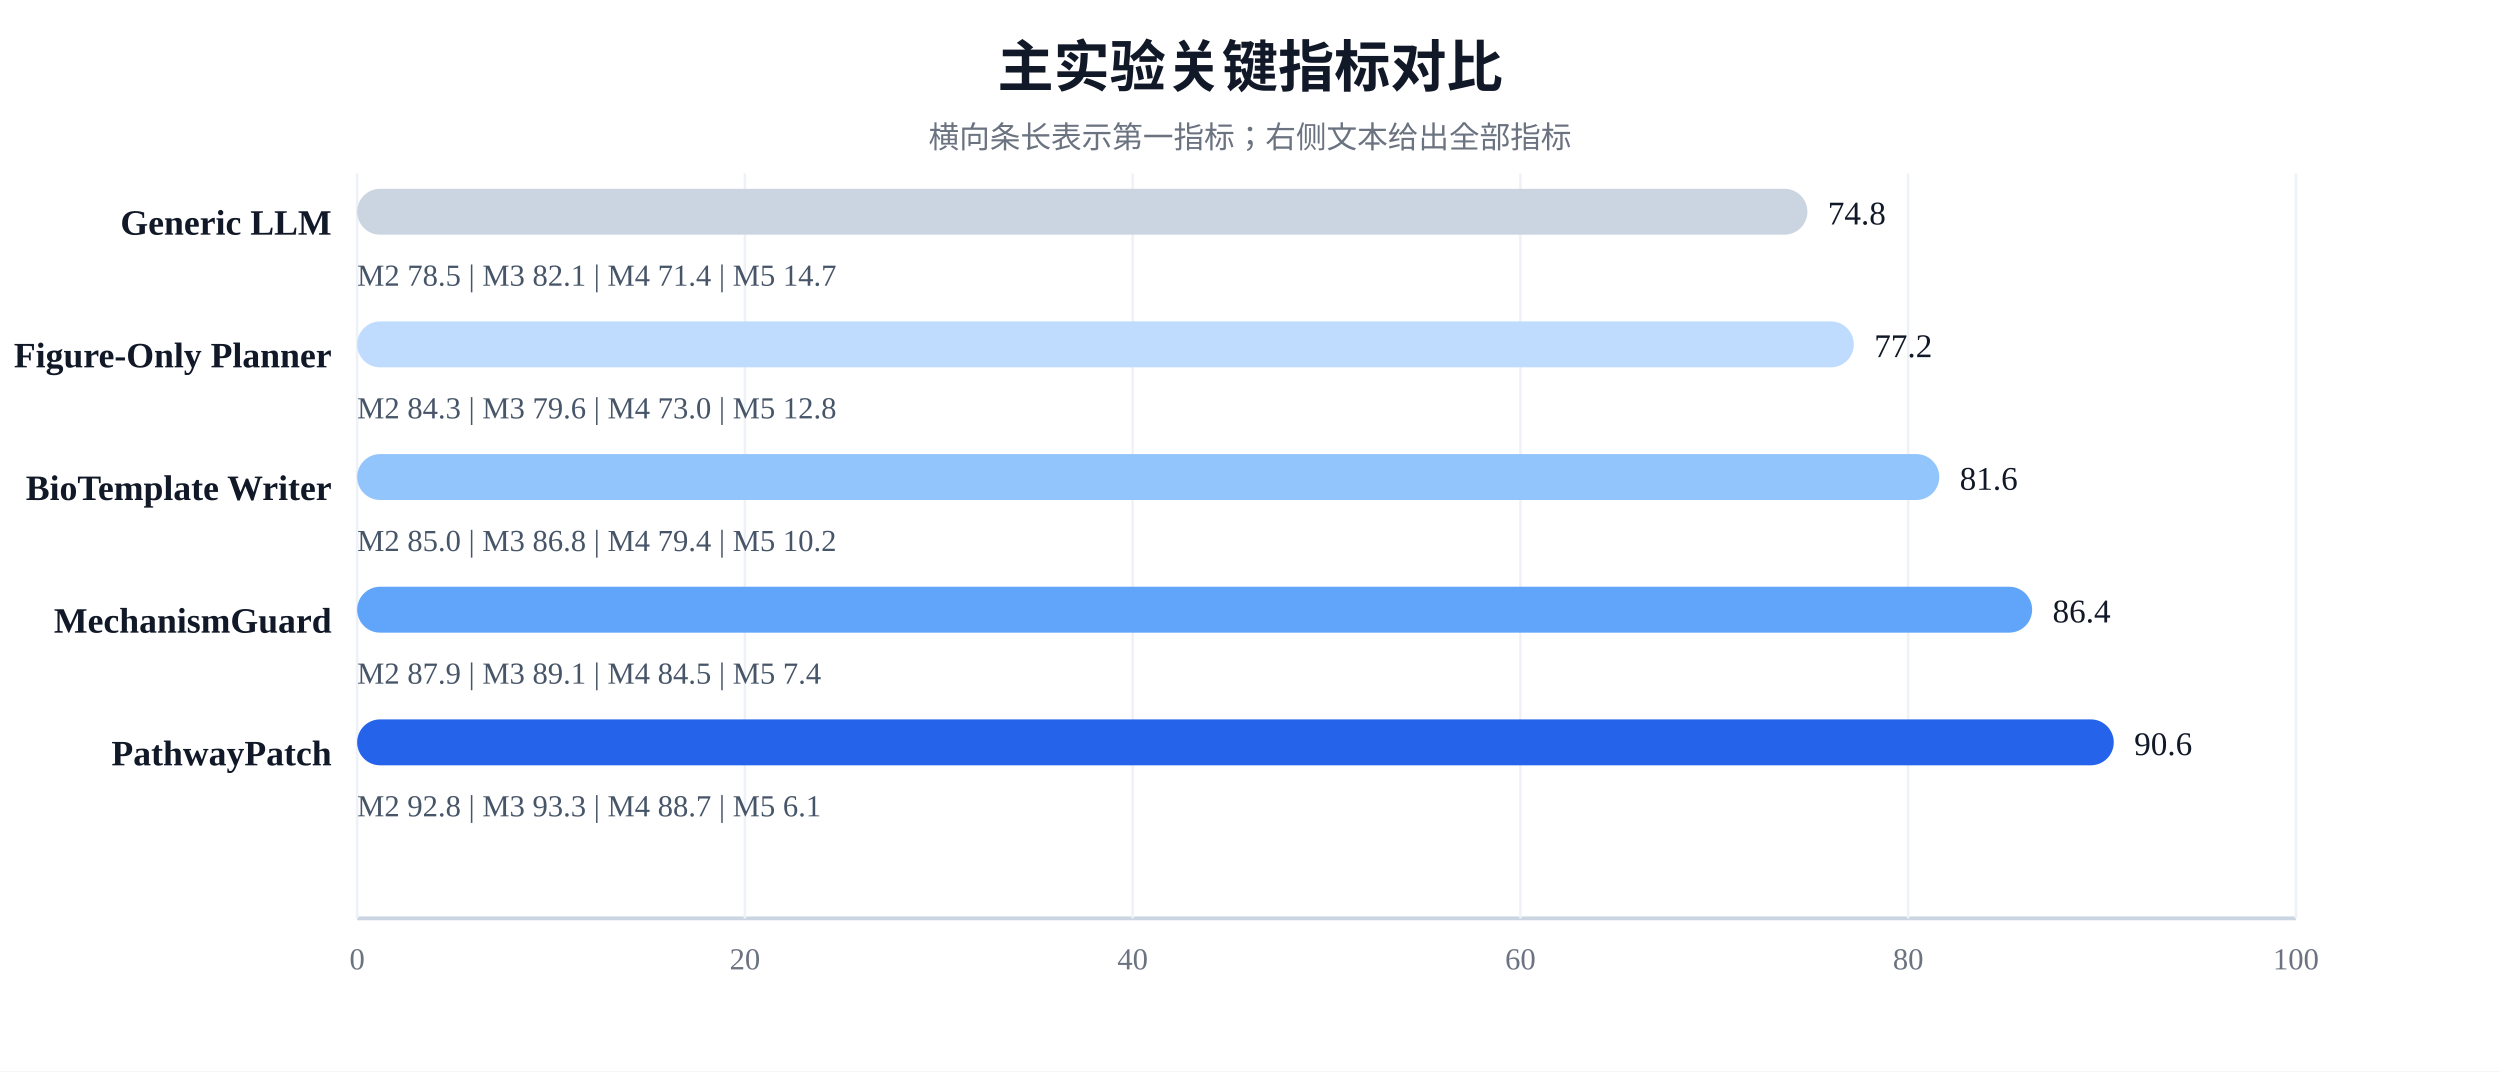
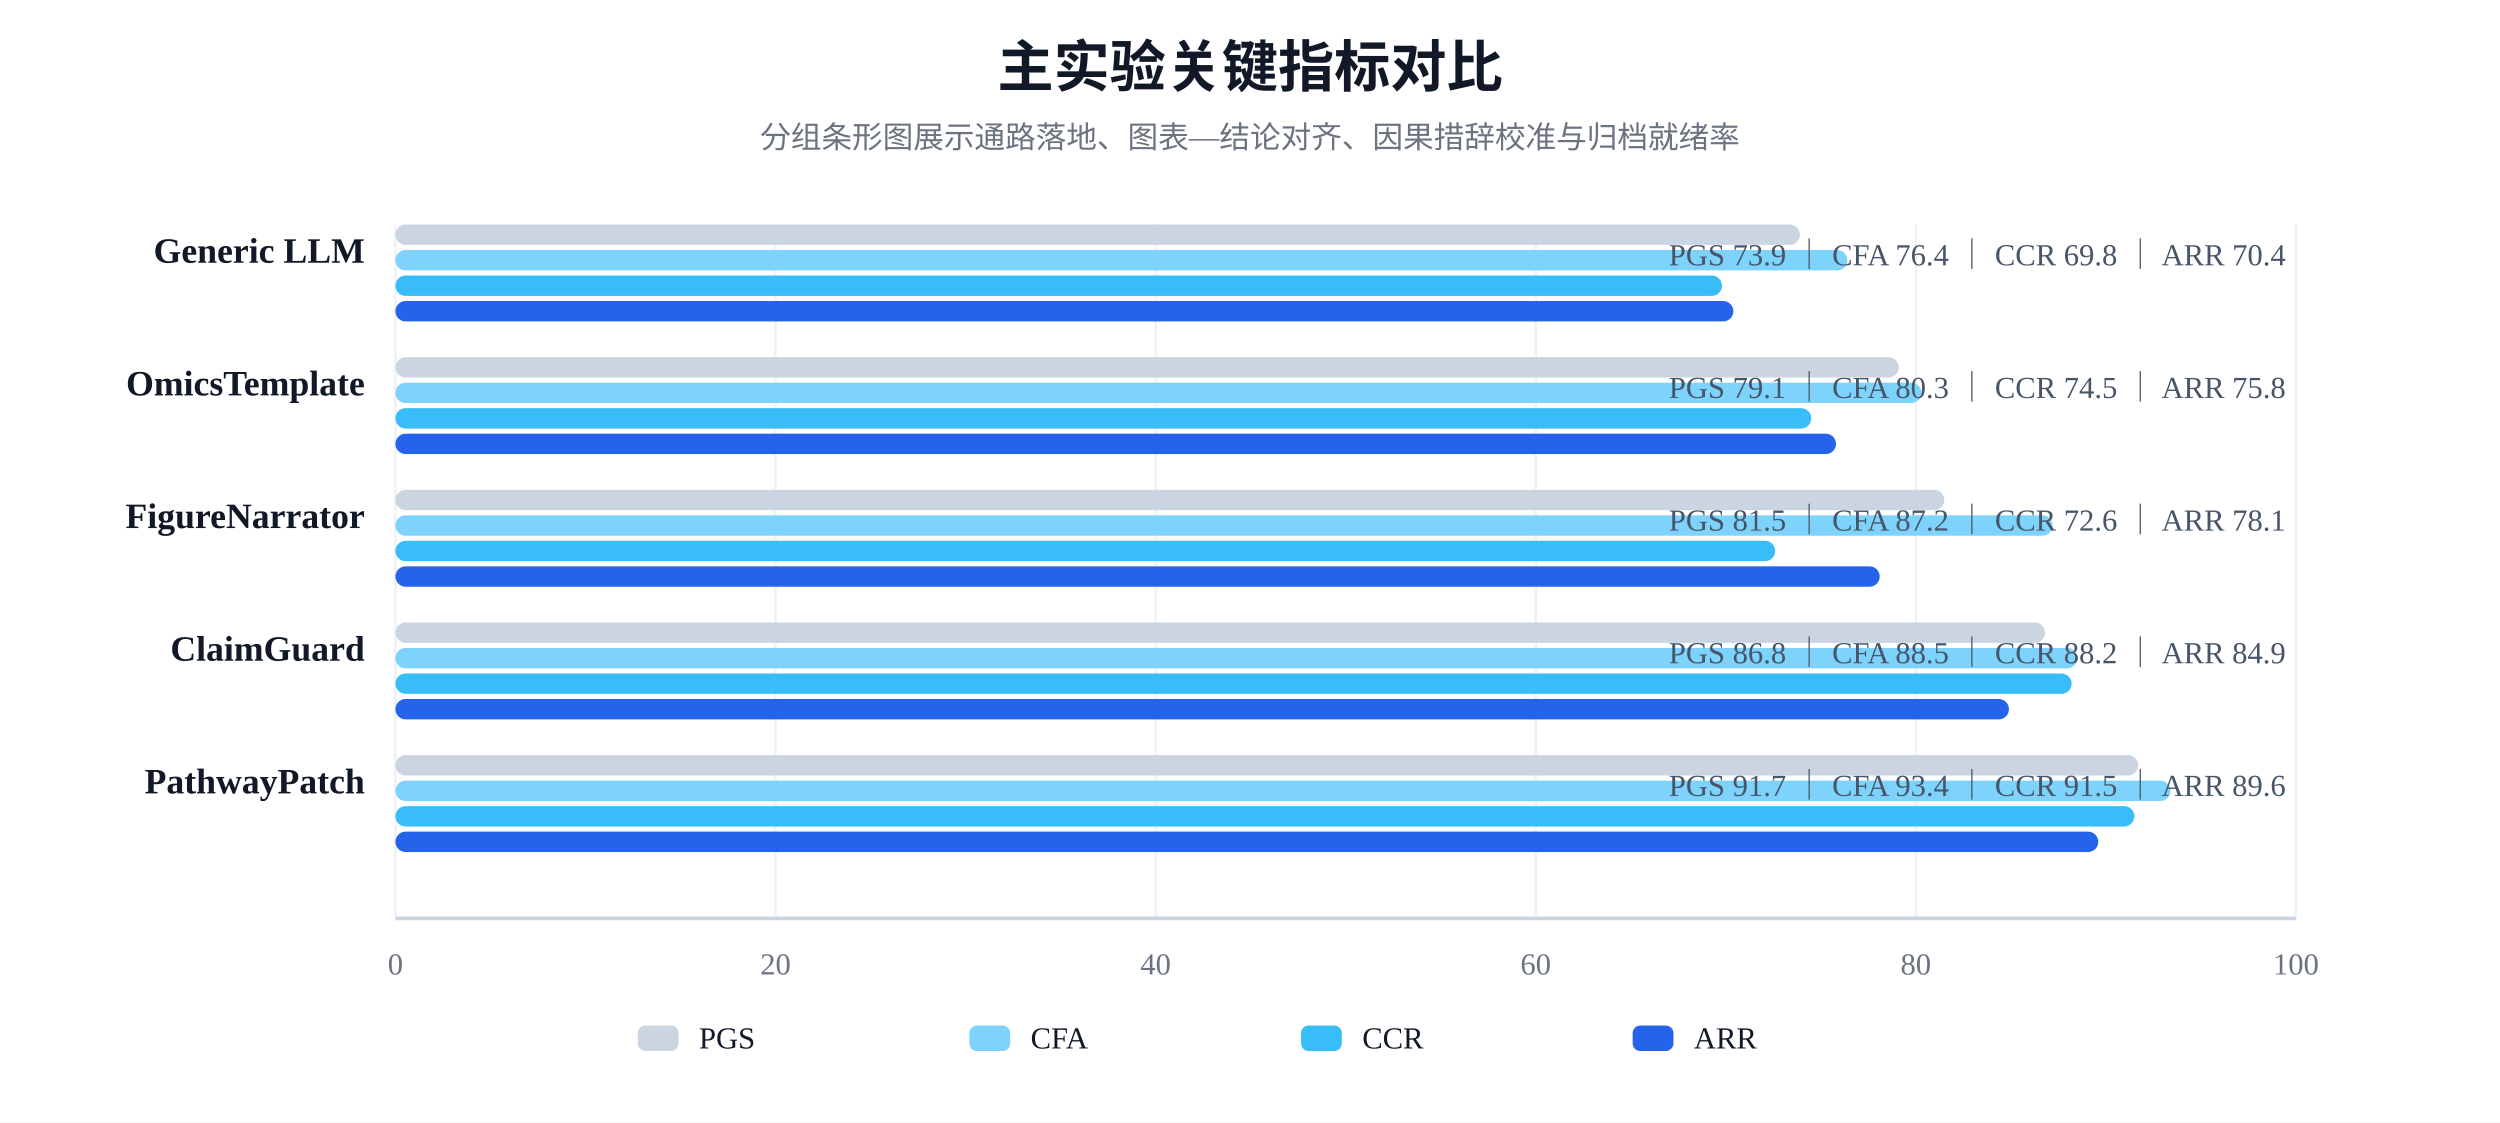
- <svg xmlns="http://www.w3.org/2000/svg" width="980" height="420" viewBox="0 0 980 420">
+ <svg xmlns="http://www.w3.org/2000/svg" width="980" height="440" viewBox="0 0 980 440">
  <rect width="100%" height="100%" fill="#ffffff" />
-   <text x="490.0" y="34" text-anchor="middle" font-size="22" font-weight="700" fill="#111827">主实验关键指标对比</text>
-   <text x="490.0" y="58" text-anchor="middle" font-size="12" fill="#6b7280">横向条长表示第一指标；右侧文本给出全部指标</text>
-   <line x1="140" y1="360" x2="900" y2="360" stroke="#cbd5e1" stroke-width="1.5" />
-   <line x1="140.0" y1="68" x2="140.0" y2="360" stroke="#eef2f7" />
-   <text x="140.0" y="380" text-anchor="middle" font-size="12" fill="#6b7280">0</text>
-   <line x1="292.0" y1="68" x2="292.0" y2="360" stroke="#eef2f7" />
-   <text x="292.0" y="380" text-anchor="middle" font-size="12" fill="#6b7280">20</text>
-   <line x1="444.0" y1="68" x2="444.0" y2="360" stroke="#eef2f7" />
-   <text x="444.0" y="380" text-anchor="middle" font-size="12" fill="#6b7280">40</text>
-   <line x1="596.0" y1="68" x2="596.0" y2="360" stroke="#eef2f7" />
-   <text x="596.0" y="380" text-anchor="middle" font-size="12" fill="#6b7280">60</text>
-   <line x1="748.0" y1="68" x2="748.0" y2="360" stroke="#eef2f7" />
-   <text x="748.0" y="380" text-anchor="middle" font-size="12" fill="#6b7280">80</text>
-   <line x1="900.0" y1="68" x2="900.0" y2="360" stroke="#eef2f7" />
-   <text x="900.0" y="380" text-anchor="middle" font-size="12" fill="#6b7280">100</text>
-   <text x="130" y="92" text-anchor="end" font-size="14" font-weight="600" fill="#111827">Generic LLM</text>
-   <rect x="140" y="74" width="568.5" height="18" rx="9" fill="#cbd5e1" />
-   <text x="716.5" y="88" font-size="13" fill="#111827">74.8</text>
-   <text x="140" y="112" font-size="12" fill="#475569">M2 78.5 | M3 82.1 | M4 71.4 | M5 14.7</text>
-   <text x="130" y="144" text-anchor="end" font-size="14" font-weight="600" fill="#111827">Figure-Only Planner</text>
-   <rect x="140" y="126" width="586.7" height="18" rx="9" fill="#bfdbfe" />
-   <text x="734.7" y="140" font-size="13" fill="#111827">77.2</text>
-   <text x="140" y="164" font-size="12" fill="#475569">M2 84.3 | M3 79.6 | M4 73.0 | M5 12.8</text>
-   <text x="130" y="196" text-anchor="end" font-size="14" font-weight="600" fill="#111827">BioTemplate Writer</text>
-   <rect x="140" y="178" width="620.2" height="18" rx="9" fill="#93c5fd" />
-   <text x="768.2" y="192" font-size="13" fill="#111827">81.6</text>
-   <text x="140" y="216" font-size="12" fill="#475569">M2 85.0 | M3 86.8 | M4 79.4 | M5 10.2</text>
-   <text x="130" y="248" text-anchor="end" font-size="14" font-weight="600" fill="#111827">MechanismGuard</text>
-   <rect x="140" y="230" width="656.6" height="18" rx="9" fill="#60a5fa" />
-   <text x="804.6" y="244" font-size="13" fill="#111827">86.4</text>
-   <text x="140" y="268" font-size="12" fill="#475569">M2 87.9 | M3 89.1 | M4 84.5 | M5 7.4</text>
-   <text x="130" y="300" text-anchor="end" font-size="14" font-weight="600" fill="#111827">PathwayPatch</text>
-   <rect x="140" y="282" width="688.6" height="18" rx="9" fill="#2563eb" />
-   <text x="836.6" y="296" font-size="13" fill="#111827">90.6</text>
-   <text x="140" y="320" font-size="12" fill="#475569">M2 92.8 | M3 93.3 | M4 88.7 | M5 6.1</text>
+   <text x="490" y="34" text-anchor="middle" font-size="22" font-weight="700" fill="#111827">主实验关键指标对比</text>
+   <text x="490" y="58" text-anchor="middle" font-size="12" fill="#6b7280">分组条形图展示通路落地、图表—结论对齐、因果措辞校准与归档就绪率</text>
+   <line x1="155.0" y1="88" x2="155.0" y2="360" stroke="#eef2f7" />
+   <text x="155.0" y="382" text-anchor="middle" font-size="12" fill="#6b7280">0</text>
+   <line x1="304.0" y1="88" x2="304.0" y2="360" stroke="#eef2f7" />
+   <text x="304.0" y="382" text-anchor="middle" font-size="12" fill="#6b7280">20</text>
+   <line x1="453.0" y1="88" x2="453.0" y2="360" stroke="#eef2f7" />
+   <text x="453.0" y="382" text-anchor="middle" font-size="12" fill="#6b7280">40</text>
+   <line x1="602.0" y1="88" x2="602.0" y2="360" stroke="#eef2f7" />
+   <text x="602.0" y="382" text-anchor="middle" font-size="12" fill="#6b7280">60</text>
+   <line x1="751.0" y1="88" x2="751.0" y2="360" stroke="#eef2f7" />
+   <text x="751.0" y="382" text-anchor="middle" font-size="12" fill="#6b7280">80</text>
+   <line x1="900.0" y1="88" x2="900.0" y2="360" stroke="#eef2f7" />
+   <text x="900.0" y="382" text-anchor="middle" font-size="12" fill="#6b7280">100</text>
+   <line x1="155" y1="360" x2="900" y2="360" stroke="#cbd5e1" stroke-width="1.5" />
+   <text x="143" y="103" text-anchor="end" font-size="14" font-weight="600" fill="#111827">Generic LLM</text>
+   <rect x="155" y="88" width="550.555" height="8" rx="4" fill="#cbd5e1" />
+   <rect x="155" y="98" width="569.18" height="8" rx="4" fill="#7dd3fc" />
+   <rect x="155" y="108" width="520.01" height="8" rx="4" fill="#38bdf8" />
+   <rect x="155" y="118" width="524.48" height="8" rx="4" fill="#2563eb" />
+   <text x="896" y="104" text-anchor="end" font-size="12" fill="#475569">PGS 73.9 ｜ CFA 76.4 ｜ CCR 69.8 ｜ ARR 70.4</text>
+   <text x="143" y="155" text-anchor="end" font-size="14" font-weight="600" fill="#111827">OmicsTemplate</text>
+   <rect x="155" y="140" width="589.295" height="8" rx="4" fill="#cbd5e1" />
+   <rect x="155" y="150" width="598.235" height="8" rx="4" fill="#7dd3fc" />
+   <rect x="155" y="160" width="555.025" height="8" rx="4" fill="#38bdf8" />
+   <rect x="155" y="170" width="564.71" height="8" rx="4" fill="#2563eb" />
+   <text x="896" y="156" text-anchor="end" font-size="12" fill="#475569">PGS 79.1 ｜ CFA 80.3 ｜ CCR 74.5 ｜ ARR 75.8</text>
+   <text x="143" y="207" text-anchor="end" font-size="14" font-weight="600" fill="#111827">FigureNarrator</text>
+   <rect x="155" y="192" width="607.175" height="8" rx="4" fill="#cbd5e1" />
+   <rect x="155" y="202" width="649.64" height="8" rx="4" fill="#7dd3fc" />
+   <rect x="155" y="212" width="540.87" height="8" rx="4" fill="#38bdf8" />
+   <rect x="155" y="222" width="581.845" height="8" rx="4" fill="#2563eb" />
+   <text x="896" y="208" text-anchor="end" font-size="12" fill="#475569">PGS 81.5 ｜ CFA 87.2 ｜ CCR 72.6 ｜ ARR 78.1</text>
+   <text x="143" y="259" text-anchor="end" font-size="14" font-weight="600" fill="#111827">ClaimGuard</text>
+   <rect x="155" y="244" width="646.66" height="8" rx="4" fill="#cbd5e1" />
+   <rect x="155" y="254" width="659.325" height="8" rx="4" fill="#7dd3fc" />
+   <rect x="155" y="264" width="657.09" height="8" rx="4" fill="#38bdf8" />
+   <rect x="155" y="274" width="632.505" height="8" rx="4" fill="#2563eb" />
+   <text x="896" y="260" text-anchor="end" font-size="12" fill="#475569">PGS 86.8 ｜ CFA 88.5 ｜ CCR 88.2 ｜ ARR 84.9</text>
+   <text x="143" y="311" text-anchor="end" font-size="14" font-weight="600" fill="#111827">PathwayPatch</text>
+   <rect x="155" y="296" width="683.165" height="8" rx="4" fill="#cbd5e1" />
+   <rect x="155" y="306" width="695.83" height="8" rx="4" fill="#7dd3fc" />
+   <rect x="155" y="316" width="681.675" height="8" rx="4" fill="#38bdf8" />
+   <rect x="155" y="326" width="667.52" height="8" rx="4" fill="#2563eb" />
+   <text x="896" y="312" text-anchor="end" font-size="12" fill="#475569">PGS 91.7 ｜ CFA 93.4 ｜ CCR 91.5 ｜ ARR 89.6</text>
+   <rect x="250" y="402" width="16" height="10" rx="3" fill="#cbd5e1" />
+   <text x="274" y="411" font-size="12" fill="#111827">PGS</text>
+   <rect x="380" y="402" width="16" height="10" rx="3" fill="#7dd3fc" />
+   <text x="404" y="411" font-size="12" fill="#111827">CFA</text>
+   <rect x="510" y="402" width="16" height="10" rx="3" fill="#38bdf8" />
+   <text x="534" y="411" font-size="12" fill="#111827">CCR</text>
+   <rect x="640" y="402" width="16" height="10" rx="3" fill="#2563eb" />
+   <text x="664" y="411" font-size="12" fill="#111827">ARR</text>
</svg>
